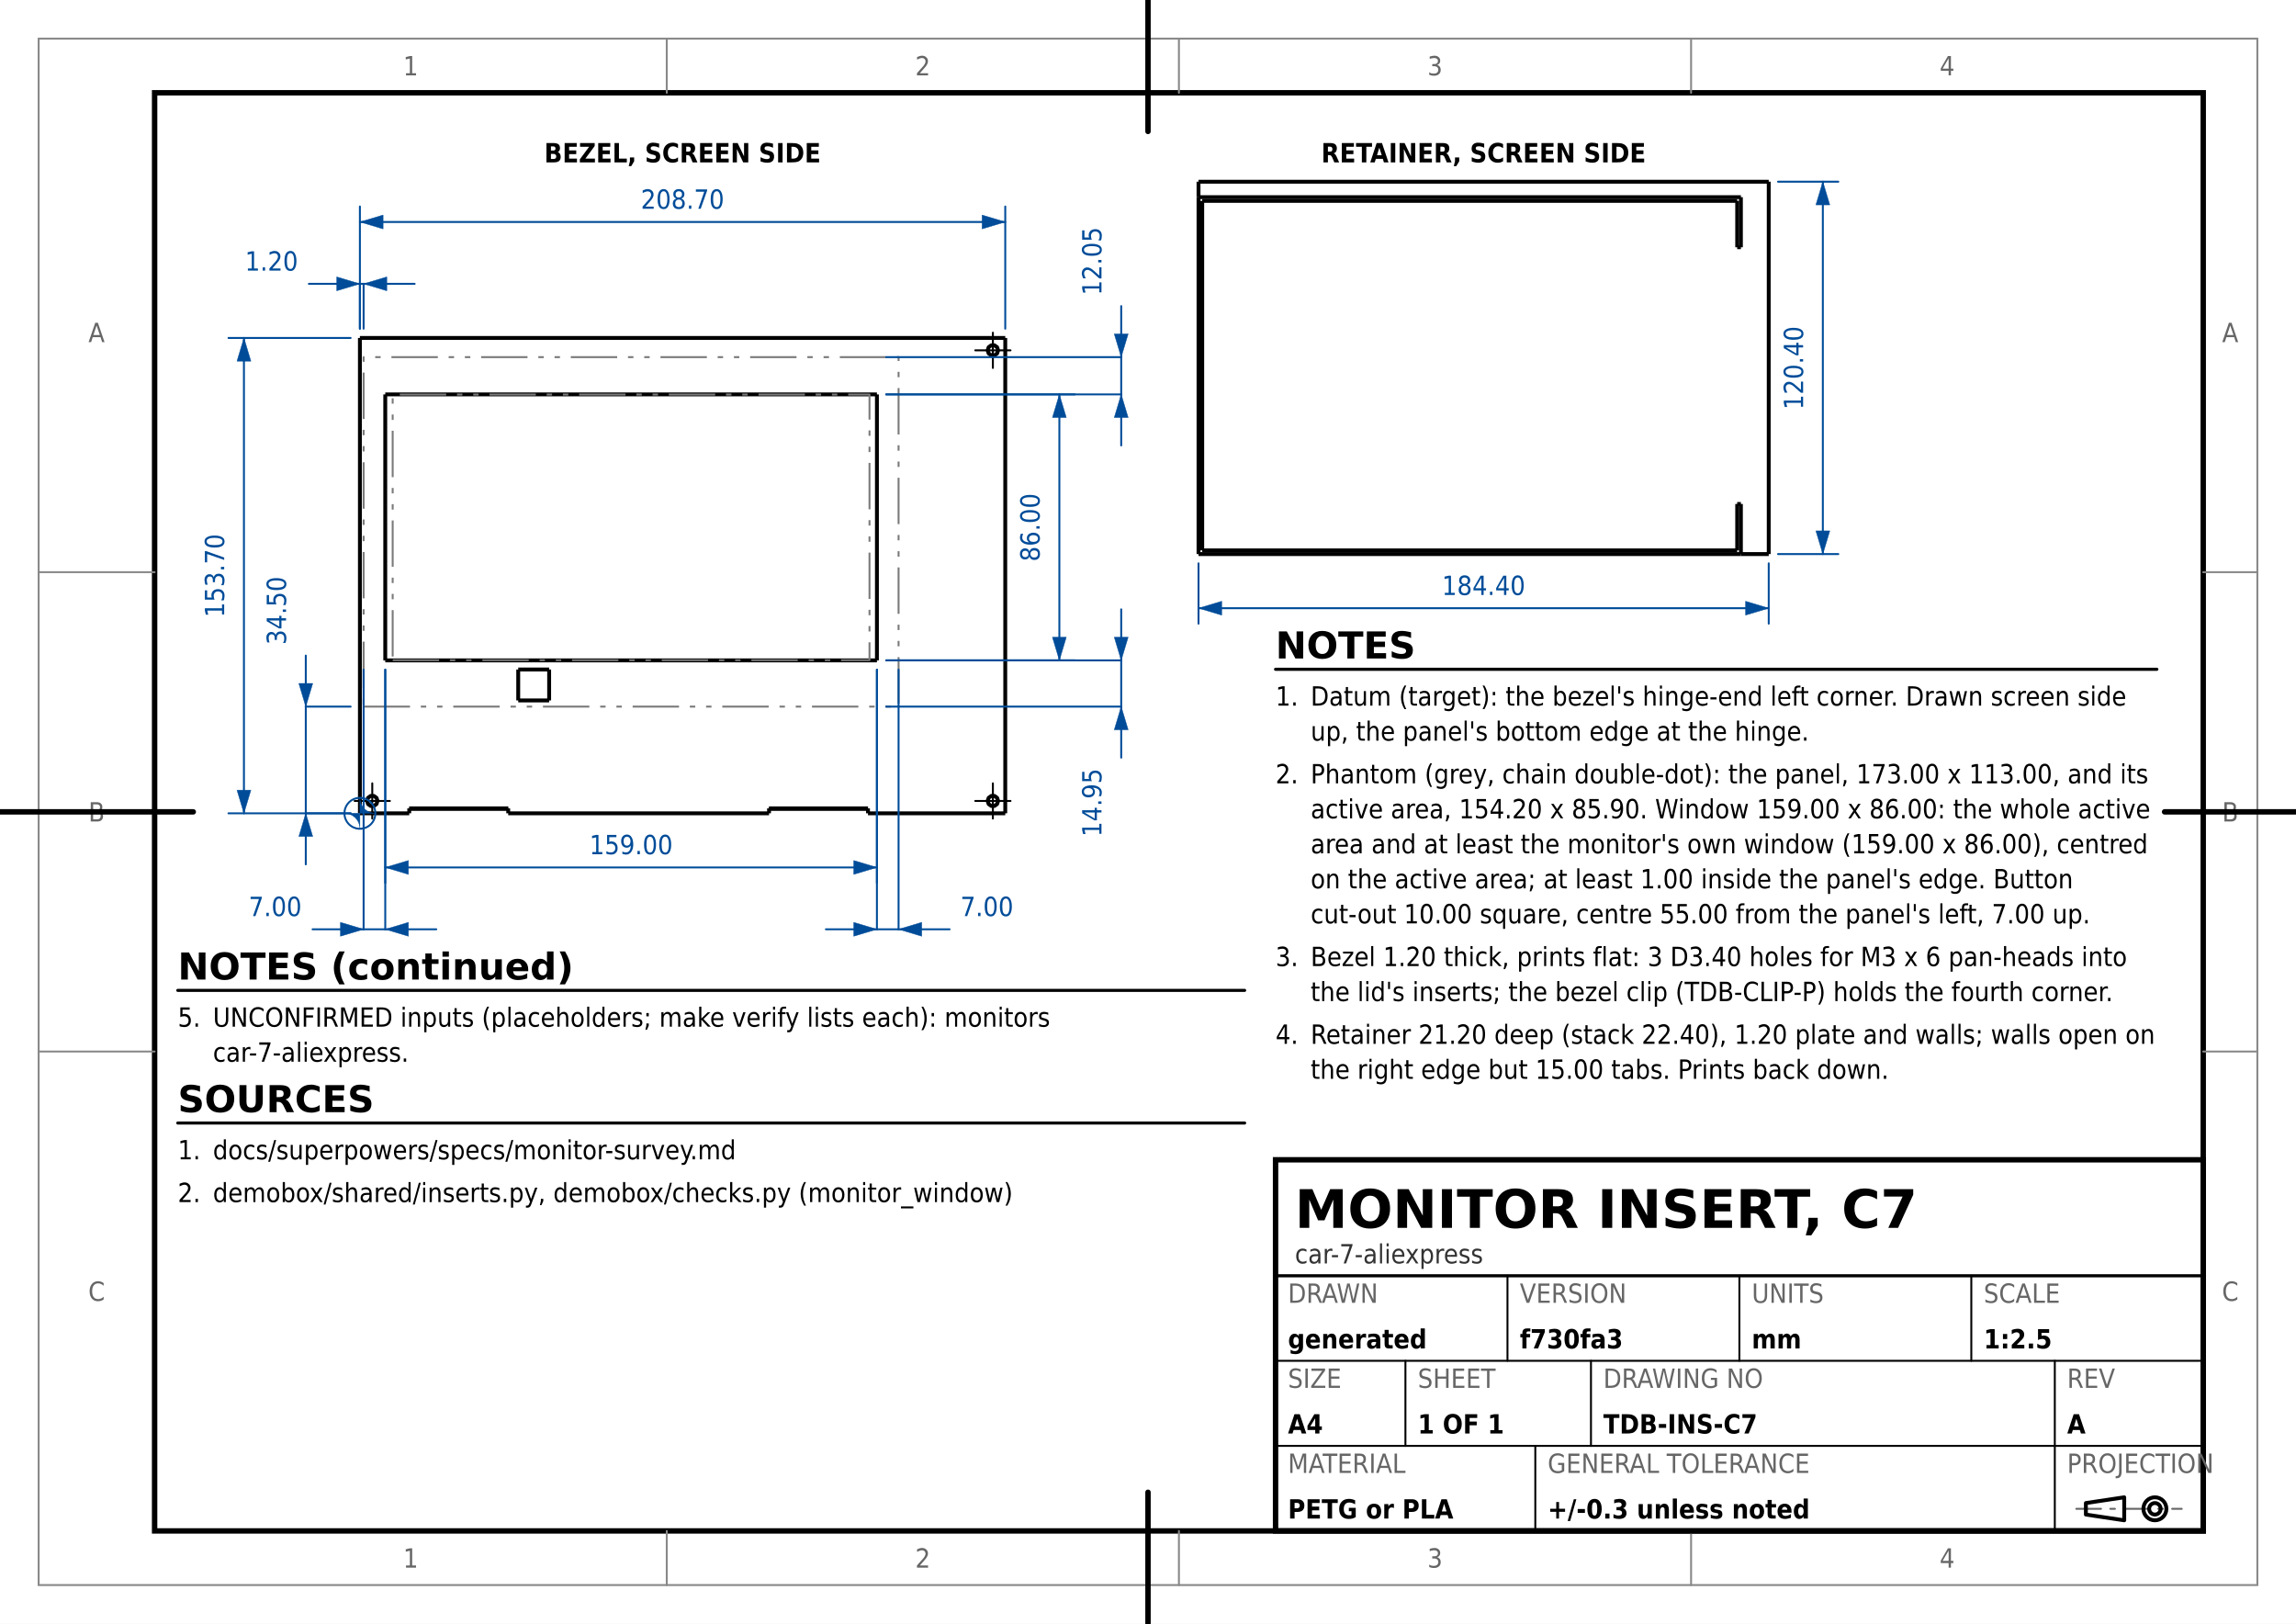
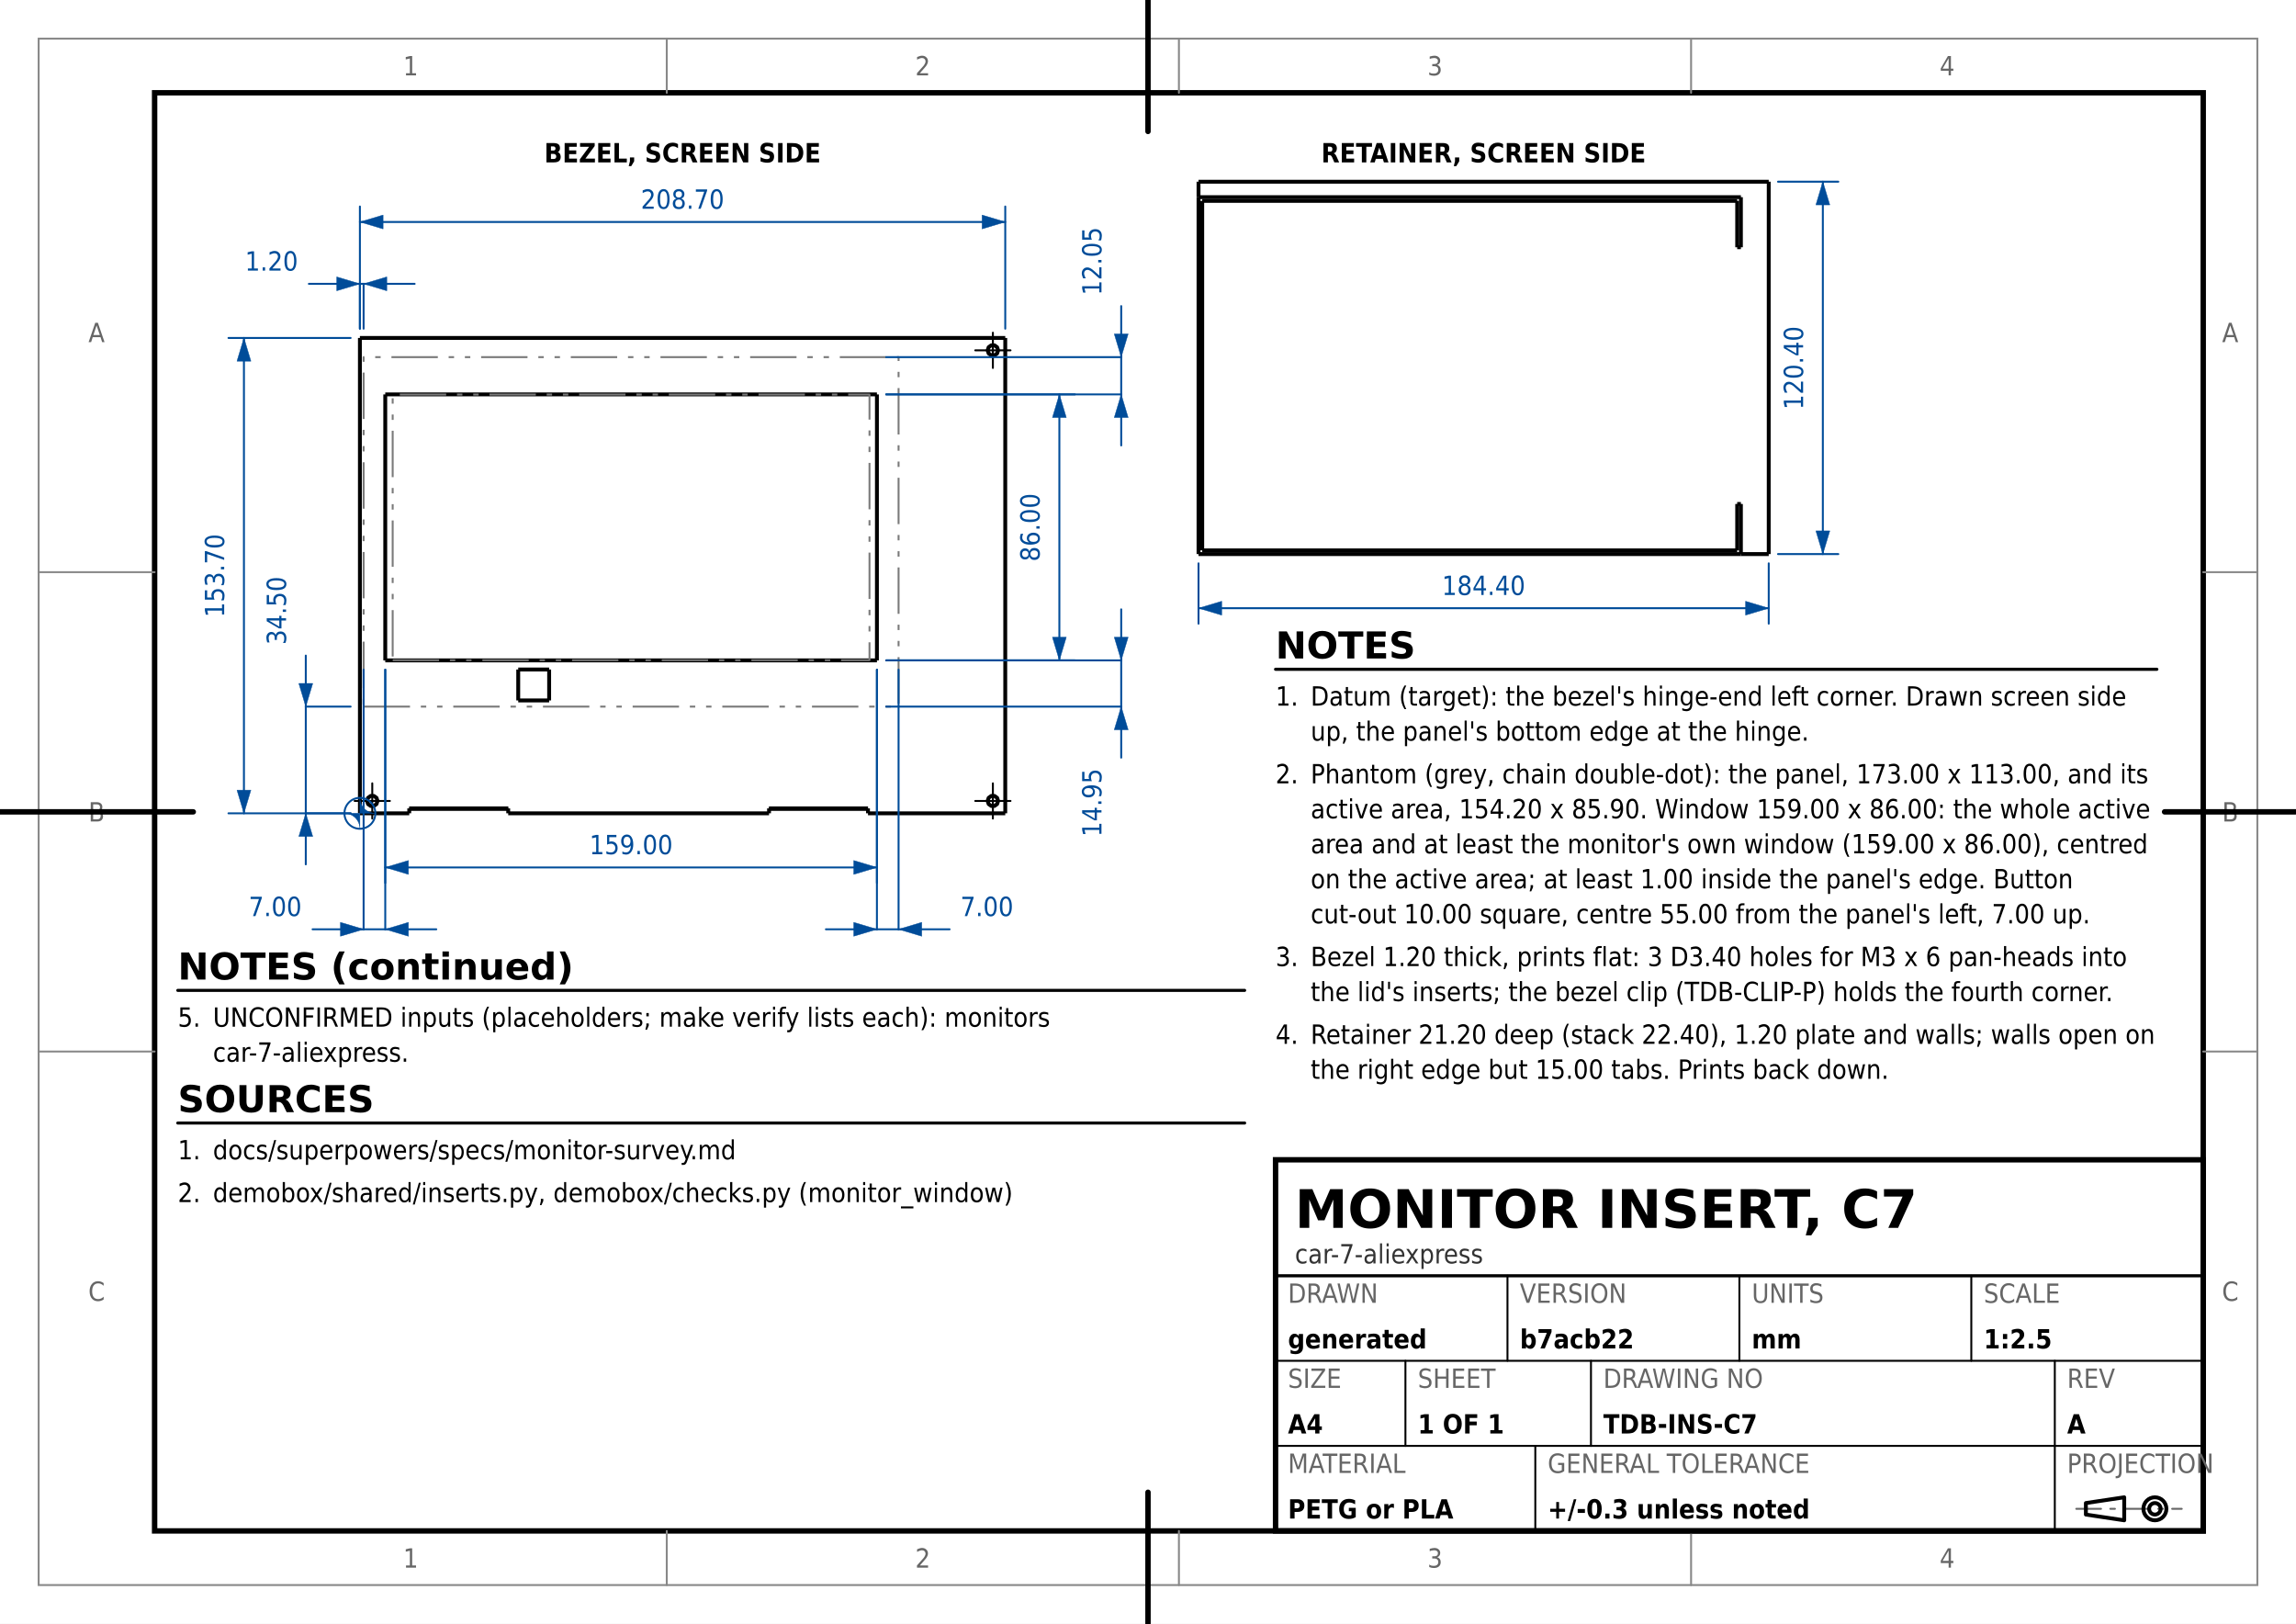
<svg xmlns="http://www.w3.org/2000/svg" version="1.1" width="297mm" height="210mm" viewBox="0 0 297 210">
  <rect width="100%" height="100%" fill="#ffffff" />
  <rect x="5" y="5" width="287" height="200" fill="none" stroke="#888888" stroke-width="0.25" />
  <rect x="20" y="12" width="265" height="186" fill="none" stroke="#000000" stroke-width="0.7" />
  <text x="53.125" y="202.75" font-family="DejaVu Sans Condensed, DejaVu Sans, Liberation Sans, sans-serif" font-size="3.429" fill="#666666" text-anchor="middle">1</text>
  <text x="53.125" y="9.75" font-family="DejaVu Sans Condensed, DejaVu Sans, Liberation Sans, sans-serif" font-size="3.429" fill="#666666" text-anchor="middle">1</text>
  <line x1="86.25" y1="205" x2="86.25" y2="198" stroke="#888888" stroke-width="0.25" stroke-linecap="round" />
  <line x1="86.25" y1="12" x2="86.25" y2="5" stroke="#888888" stroke-width="0.25" stroke-linecap="round" />
  <text x="119.375" y="202.75" font-family="DejaVu Sans Condensed, DejaVu Sans, Liberation Sans, sans-serif" font-size="3.429" fill="#666666" text-anchor="middle">2</text>
  <text x="119.375" y="9.75" font-family="DejaVu Sans Condensed, DejaVu Sans, Liberation Sans, sans-serif" font-size="3.429" fill="#666666" text-anchor="middle">2</text>
  <line x1="152.5" y1="205" x2="152.5" y2="198" stroke="#888888" stroke-width="0.25" stroke-linecap="round" />
  <line x1="152.5" y1="12" x2="152.5" y2="5" stroke="#888888" stroke-width="0.25" stroke-linecap="round" />
  <text x="185.625" y="202.75" font-family="DejaVu Sans Condensed, DejaVu Sans, Liberation Sans, sans-serif" font-size="3.429" fill="#666666" text-anchor="middle">3</text>
  <text x="185.625" y="9.75" font-family="DejaVu Sans Condensed, DejaVu Sans, Liberation Sans, sans-serif" font-size="3.429" fill="#666666" text-anchor="middle">3</text>
  <line x1="218.75" y1="205" x2="218.75" y2="198" stroke="#888888" stroke-width="0.25" stroke-linecap="round" />
  <line x1="218.75" y1="12" x2="218.75" y2="5" stroke="#888888" stroke-width="0.25" stroke-linecap="round" />
  <text x="251.875" y="202.75" font-family="DejaVu Sans Condensed, DejaVu Sans, Liberation Sans, sans-serif" font-size="3.429" fill="#666666" text-anchor="middle">4</text>
  <text x="251.875" y="9.75" font-family="DejaVu Sans Condensed, DejaVu Sans, Liberation Sans, sans-serif" font-size="3.429" fill="#666666" text-anchor="middle">4</text>
  <text x="12.5" y="168.25" font-family="DejaVu Sans Condensed, DejaVu Sans, Liberation Sans, sans-serif" font-size="3.429" fill="#666666" text-anchor="middle">C</text>
  <text x="288.5" y="168.25" font-family="DejaVu Sans Condensed, DejaVu Sans, Liberation Sans, sans-serif" font-size="3.429" fill="#666666" text-anchor="middle">C</text>
  <line x1="5" y1="136" x2="20" y2="136" stroke="#888888" stroke-width="0.25" stroke-linecap="round" />
  <line x1="285" y1="136" x2="292" y2="136" stroke="#888888" stroke-width="0.25" stroke-linecap="round" />
  <text x="12.5" y="106.25" font-family="DejaVu Sans Condensed, DejaVu Sans, Liberation Sans, sans-serif" font-size="3.429" fill="#666666" text-anchor="middle">B</text>
  <text x="288.5" y="106.25" font-family="DejaVu Sans Condensed, DejaVu Sans, Liberation Sans, sans-serif" font-size="3.429" fill="#666666" text-anchor="middle">B</text>
  <line x1="5" y1="74" x2="20" y2="74" stroke="#888888" stroke-width="0.25" stroke-linecap="round" />
  <line x1="285" y1="74" x2="292" y2="74" stroke="#888888" stroke-width="0.25" stroke-linecap="round" />
  <text x="12.5" y="44.25" font-family="DejaVu Sans Condensed, DejaVu Sans, Liberation Sans, sans-serif" font-size="3.429" fill="#666666" text-anchor="middle">A</text>
  <text x="288.5" y="44.25" font-family="DejaVu Sans Condensed, DejaVu Sans, Liberation Sans, sans-serif" font-size="3.429" fill="#666666" text-anchor="middle">A</text>
  <line x1="148.5" y1="210" x2="148.5" y2="193" stroke="#000000" stroke-width="0.7" stroke-linecap="round" />
  <line x1="148.5" y1="17" x2="148.5" y2="0" stroke="#000000" stroke-width="0.7" stroke-linecap="round" />
  <line x1="0" y1="105" x2="25" y2="105" stroke="#000000" stroke-width="0.7" stroke-linecap="round" />
  <line x1="280" y1="105" x2="297" y2="105" stroke="#000000" stroke-width="0.7" stroke-linecap="round" />
  <polyline points="46.555,43.709 46.555,105.189" fill="none" stroke="#000000" stroke-width="0.5" stroke-linejoin="round" />
  <polyline points="46.555,43.709 130.035,43.709" fill="none" stroke="#000000" stroke-width="0.5" stroke-linejoin="round" />
  <polyline points="52.939,104.615 65.739,104.615" fill="none" stroke="#000000" stroke-width="0.5" stroke-linejoin="round" />
  <polyline points="99.479,104.615 112.279,104.615" fill="none" stroke="#000000" stroke-width="0.5" stroke-linejoin="round" />
  <polyline points="46.555,105.189 52.939,105.189" fill="none" stroke="#000000" stroke-width="0.5" stroke-linejoin="round" />
  <polyline points="52.939,104.549 52.939,105.189" fill="none" stroke="#000000" stroke-width="0.5" stroke-linejoin="round" />
  <polyline points="52.939,104.549 65.739,104.549" fill="none" stroke="#000000" stroke-width="0.5" stroke-linejoin="round" />
  <polyline points="65.739,104.549 65.739,105.189" fill="none" stroke="#000000" stroke-width="0.5" stroke-linejoin="round" />
  <polyline points="65.739,105.189 99.479,105.189" fill="none" stroke="#000000" stroke-width="0.5" stroke-linejoin="round" />
  <polyline points="99.479,104.549 99.479,105.189" fill="none" stroke="#000000" stroke-width="0.5" stroke-linejoin="round" />
  <polyline points="99.479,104.549 112.279,104.549" fill="none" stroke="#000000" stroke-width="0.5" stroke-linejoin="round" />
  <polyline points="112.279,104.549 112.279,105.189" fill="none" stroke="#000000" stroke-width="0.5" stroke-linejoin="round" />
  <polyline points="112.279,105.189 130.035,105.189" fill="none" stroke="#000000" stroke-width="0.5" stroke-linejoin="round" />
  <polyline points="130.035,43.709 130.035,105.189" fill="none" stroke="#000000" stroke-width="0.5" stroke-linejoin="round" />
  <polyline points="113.435,51.009 49.835,51.009" fill="none" stroke="#000000" stroke-width="0.5" stroke-linejoin="round" />
  <polyline points="113.435,51.009 113.435,85.409" fill="none" stroke="#000000" stroke-width="0.5" stroke-linejoin="round" />
  <polyline points="49.835,51.009 49.835,85.409" fill="none" stroke="#000000" stroke-width="0.5" stroke-linejoin="round" />
  <polyline points="113.435,85.409 49.835,85.409" fill="none" stroke="#000000" stroke-width="0.5" stroke-linejoin="round" />
  <polyline points="129.115,45.309 128.985,44.91 128.645,44.663 128.225,44.663 127.885,44.91 127.755,45.309 127.885,45.709 128.225,45.956 128.645,45.956 128.985,45.709 129.115,45.309" fill="none" stroke="#000000" stroke-width="0.5" stroke-linejoin="round" />
  <polyline points="71.035,86.589 67.035,86.589" fill="none" stroke="#000000" stroke-width="0.5" stroke-linejoin="round" />
  <polyline points="71.035,86.589 71.035,90.589" fill="none" stroke="#000000" stroke-width="0.5" stroke-linejoin="round" />
  <polyline points="67.035,86.589 67.035,90.589" fill="none" stroke="#000000" stroke-width="0.5" stroke-linejoin="round" />
  <polyline points="71.035,90.589 67.035,90.589" fill="none" stroke="#000000" stroke-width="0.5" stroke-linejoin="round" />
  <polyline points="48.835,103.589 48.705,103.19 48.365,102.943 47.944,102.943 47.605,103.19 47.475,103.589 47.605,103.989 47.944,104.236 48.365,104.236 48.705,103.989 48.835,103.589" fill="none" stroke="#000000" stroke-width="0.5" stroke-linejoin="round" />
  <polyline points="129.115,103.589 128.985,103.19 128.645,102.943 128.225,102.943 127.885,103.19 127.755,103.589 127.885,103.989 128.225,104.236 128.645,104.236 128.985,103.989 129.115,103.589" fill="none" stroke="#000000" stroke-width="0.5" stroke-linejoin="round" />
  <polyline points="155.035,23.5 155.035,25.5" fill="none" stroke="#000000" stroke-width="0.5" stroke-linejoin="round" />
  <polyline points="155.035,25.5 155.035,71.66" fill="none" stroke="#000000" stroke-width="0.5" stroke-linejoin="round" />
  <polyline points="225.195,71.66 228.795,71.66" fill="none" stroke="#000000" stroke-width="0.5" stroke-linejoin="round" />
  <polyline points="155.035,71.66 225.195,71.66" fill="none" stroke="#000000" stroke-width="0.5" stroke-linejoin="round" />
  <polyline points="228.795,23.5 228.795,71.66" fill="none" stroke="#000000" stroke-width="0.5" stroke-linejoin="round" />
  <polyline points="225.195,65.18 225.195,71.66" fill="none" stroke="#000000" stroke-width="0.5" stroke-linejoin="round" />
  <polyline points="225.195,65.18 224.715,65.18" fill="none" stroke="#000000" stroke-width="0.5" stroke-linejoin="round" />
  <polyline points="224.715,65.18 224.715,71.18" fill="none" stroke="#000000" stroke-width="0.5" stroke-linejoin="round" />
  <polyline points="224.715,71.18 155.515,71.18" fill="none" stroke="#000000" stroke-width="0.5" stroke-linejoin="round" />
  <polyline points="155.515,25.98 155.515,71.18" fill="none" stroke="#000000" stroke-width="0.5" stroke-linejoin="round" />
  <polyline points="224.715,25.98 155.515,25.98" fill="none" stroke="#000000" stroke-width="0.5" stroke-linejoin="round" />
  <polyline points="224.715,25.98 224.715,31.98" fill="none" stroke="#000000" stroke-width="0.5" stroke-linejoin="round" />
  <polyline points="225.195,31.98 224.715,31.98" fill="none" stroke="#000000" stroke-width="0.5" stroke-linejoin="round" />
  <polyline points="225.195,25.5 225.195,31.98" fill="none" stroke="#000000" stroke-width="0.5" stroke-linejoin="round" />
  <polyline points="155.035,25.5 225.195,25.5" fill="none" stroke="#000000" stroke-width="0.5" stroke-linejoin="round" />
  <polyline points="155.035,23.5 228.795,23.5" fill="none" stroke="#000000" stroke-width="0.5" stroke-linejoin="round" />
  <polyline points="47.035,91.389 116.235,91.389 116.235,46.189 47.035,46.189 47.035,91.389" fill="none" stroke="#7a7a7a" stroke-width="0.25" stroke-linejoin="round" stroke-dasharray="6.0,1.4,0.7,1.4,0.7,1.4" />
  <polyline points="50.795,85.389 112.475,85.389 112.475,51.029 50.795,51.029 50.795,85.389" fill="none" stroke="#7a7a7a" stroke-width="0.25" stroke-linejoin="round" stroke-dasharray="6.0,1.4,0.7,1.4,0.7,1.4" />
  <line x1="45.875" y1="103.589" x2="50.435" y2="103.589" stroke="#000000" stroke-width="0.25" stroke-linecap="round" />
  <line x1="48.155" y1="105.869" x2="48.155" y2="101.309" stroke="#000000" stroke-width="0.25" stroke-linecap="round" />
  <line x1="126.155" y1="45.309" x2="130.715" y2="45.309" stroke="#000000" stroke-width="0.25" stroke-linecap="round" />
  <line x1="128.435" y1="47.589" x2="128.435" y2="43.029" stroke="#000000" stroke-width="0.25" stroke-linecap="round" />
  <line x1="126.155" y1="103.589" x2="130.715" y2="103.589" stroke="#000000" stroke-width="0.25" stroke-linecap="round" />
  <line x1="128.435" y1="105.869" x2="128.435" y2="101.309" stroke="#000000" stroke-width="0.25" stroke-linecap="round" />
  <circle cx="46.555" cy="105.189" r="2" fill="none" stroke="#004c99" stroke-width="0.25" />
  <path d="M 46.555 105.189 L 48.555 105.189 A 2.0 2.0 0 0 1 46.555 103.189 Z" fill="#004c99" stroke="#004c99" stroke-width="0.05" stroke-linejoin="round" stroke-linecap="round" />
  <path d="M 46.555 105.189 L 44.555 105.189 A 2.0 2.0 0 0 1 46.555 107.189 Z" fill="#004c99" stroke="#004c99" stroke-width="0.05" stroke-linejoin="round" stroke-linecap="round" />
  <line x1="49.835" y1="86.609" x2="49.835" y2="114.189" stroke="#004c99" stroke-width="0.25" stroke-linecap="round" />
  <line x1="113.435" y1="86.609" x2="113.435" y2="114.189" stroke="#004c99" stroke-width="0.25" stroke-linecap="round" />
  <line x1="49.835" y1="112.189" x2="113.435" y2="112.189" stroke="#004c99" stroke-width="0.25" stroke-linecap="round" />
  <polygon points="49.835,112.189 52.835,113.089 52.835,111.289" fill="#004c99" stroke="#004c99" stroke-width="0.05" stroke-linejoin="round" />
  <polygon points="113.435,112.189 110.435,111.289 110.435,113.089" fill="#004c99" stroke="#004c99" stroke-width="0.05" stroke-linejoin="round" />
  <text x="81.635" y="110.48" font-family="DejaVu Sans Condensed, DejaVu Sans, Liberation Sans, sans-serif" font-size="3.429" fill="#004c99" text-anchor="middle">159.00</text>
  <line x1="47.035" y1="86.609" x2="47.035" y2="120.189" stroke="#004c99" stroke-width="0.25" stroke-linecap="round" />
  <line x1="49.835" y1="86.609" x2="49.835" y2="120.189" stroke="#004c99" stroke-width="0.25" stroke-linecap="round" />
  <line x1="47.035" y1="120.189" x2="49.835" y2="120.189" stroke="#004c99" stroke-width="0.25" stroke-linecap="round" />
  <polygon points="47.035,120.189 44.035,119.289 44.035,121.089" fill="#004c99" stroke="#004c99" stroke-width="0.05" stroke-linejoin="round" />
  <polygon points="49.835,120.189 52.835,121.089 52.835,119.289" fill="#004c99" stroke="#004c99" stroke-width="0.05" stroke-linejoin="round" />
  <line x1="40.435" y1="120.189" x2="47.035" y2="120.189" stroke="#004c99" stroke-width="0.25" stroke-linecap="round" />
  <line x1="49.835" y1="120.189" x2="56.435" y2="120.189" stroke="#004c99" stroke-width="0.25" stroke-linecap="round" />
  <text x="39.035" y="118.48" font-family="DejaVu Sans Condensed, DejaVu Sans, Liberation Sans, sans-serif" font-size="3.429" fill="#004c99" text-anchor="end">7.00</text>
  <line x1="113.435" y1="86.609" x2="113.435" y2="120.189" stroke="#004c99" stroke-width="0.25" stroke-linecap="round" />
  <line x1="116.235" y1="86.609" x2="116.235" y2="120.189" stroke="#004c99" stroke-width="0.25" stroke-linecap="round" />
  <line x1="113.435" y1="120.189" x2="116.235" y2="120.189" stroke="#004c99" stroke-width="0.25" stroke-linecap="round" />
  <polygon points="113.435,120.189 110.435,119.289 110.435,121.089" fill="#004c99" stroke="#004c99" stroke-width="0.05" stroke-linejoin="round" />
  <polygon points="116.235,120.189 119.235,121.089 119.235,119.289" fill="#004c99" stroke="#004c99" stroke-width="0.05" stroke-linejoin="round" />
  <line x1="106.835" y1="120.189" x2="113.435" y2="120.189" stroke="#004c99" stroke-width="0.25" stroke-linecap="round" />
  <line x1="116.235" y1="120.189" x2="122.835" y2="120.189" stroke="#004c99" stroke-width="0.25" stroke-linecap="round" />
  <text x="124.235" y="118.48" font-family="DejaVu Sans Condensed, DejaVu Sans, Liberation Sans, sans-serif" font-size="3.429" fill="#004c99" text-anchor="start">7.00</text>
  <line x1="114.635" y1="85.409" x2="139.035" y2="85.409" stroke="#004c99" stroke-width="0.25" stroke-linecap="round" />
  <line x1="114.635" y1="51.009" x2="139.035" y2="51.009" stroke="#004c99" stroke-width="0.25" stroke-linecap="round" />
  <line x1="137.035" y1="85.409" x2="137.035" y2="51.009" stroke="#004c99" stroke-width="0.25" stroke-linecap="round" />
  <polygon points="137.035,85.409 137.935,82.409 136.135,82.409" fill="#004c99" stroke="#004c99" stroke-width="0.05" stroke-linejoin="round" />
  <polygon points="137.035,51.009 136.135,54.009 137.935,54.009" fill="#004c99" stroke="#004c99" stroke-width="0.05" stroke-linejoin="round" />
  <text x="134.48" y="68.209" font-family="DejaVu Sans Condensed, DejaVu Sans, Liberation Sans, sans-serif" font-size="3.429" fill="#004c99" text-anchor="middle" transform="rotate(-90 134.48 68.2093)">86.00</text>
  <line x1="114.635" y1="91.389" x2="145.035" y2="91.389" stroke="#004c99" stroke-width="0.25" stroke-linecap="round" />
  <line x1="114.635" y1="85.409" x2="145.035" y2="85.409" stroke="#004c99" stroke-width="0.25" stroke-linecap="round" />
  <line x1="145.035" y1="91.389" x2="145.035" y2="85.409" stroke="#004c99" stroke-width="0.25" stroke-linecap="round" />
  <polygon points="145.035,91.389 144.135,94.389 145.935,94.389" fill="#004c99" stroke="#004c99" stroke-width="0.05" stroke-linejoin="round" />
  <polygon points="145.035,85.409 145.935,82.409 144.135,82.409" fill="#004c99" stroke="#004c99" stroke-width="0.05" stroke-linejoin="round" />
  <line x1="145.035" y1="97.989" x2="145.035" y2="91.389" stroke="#004c99" stroke-width="0.25" stroke-linecap="round" />
  <line x1="145.035" y1="85.409" x2="145.035" y2="78.809" stroke="#004c99" stroke-width="0.25" stroke-linecap="round" />
  <text x="142.48" y="99.389" font-family="DejaVu Sans Condensed, DejaVu Sans, Liberation Sans, sans-serif" font-size="3.429" fill="#004c99" text-anchor="end" transform="rotate(-90 142.48 99.3893)">14.95</text>
  <line x1="114.635" y1="51.009" x2="145.035" y2="51.009" stroke="#004c99" stroke-width="0.25" stroke-linecap="round" />
  <line x1="114.635" y1="46.189" x2="145.035" y2="46.189" stroke="#004c99" stroke-width="0.25" stroke-linecap="round" />
  <line x1="145.035" y1="51.009" x2="145.035" y2="46.189" stroke="#004c99" stroke-width="0.25" stroke-linecap="round" />
  <polygon points="145.035,51.009 144.135,54.009 145.935,54.009" fill="#004c99" stroke="#004c99" stroke-width="0.05" stroke-linejoin="round" />
  <polygon points="145.035,46.189 145.935,43.189 144.135,43.189" fill="#004c99" stroke="#004c99" stroke-width="0.05" stroke-linejoin="round" />
  <line x1="145.035" y1="57.609" x2="145.035" y2="51.009" stroke="#004c99" stroke-width="0.25" stroke-linecap="round" />
  <line x1="145.035" y1="46.189" x2="145.035" y2="39.589" stroke="#004c99" stroke-width="0.25" stroke-linecap="round" />
  <text x="142.48" y="38.189" font-family="DejaVu Sans Condensed, DejaVu Sans, Liberation Sans, sans-serif" font-size="3.429" fill="#004c99" text-anchor="start" transform="rotate(-90 142.48 38.1893)">12.05</text>
  <line x1="45.355" y1="105.189" x2="39.555" y2="105.189" stroke="#004c99" stroke-width="0.25" stroke-linecap="round" />
  <line x1="45.355" y1="91.389" x2="39.555" y2="91.389" stroke="#004c99" stroke-width="0.25" stroke-linecap="round" />
  <line x1="39.555" y1="105.189" x2="39.555" y2="91.389" stroke="#004c99" stroke-width="0.25" stroke-linecap="round" />
  <polygon points="39.555,105.189 38.655,108.189 40.455,108.189" fill="#004c99" stroke="#004c99" stroke-width="0.05" stroke-linejoin="round" />
  <polygon points="39.555,91.389 40.455,88.389 38.655,88.389" fill="#004c99" stroke="#004c99" stroke-width="0.05" stroke-linejoin="round" />
  <line x1="39.555" y1="111.789" x2="39.555" y2="105.189" stroke="#004c99" stroke-width="0.25" stroke-linecap="round" />
  <line x1="39.555" y1="91.389" x2="39.555" y2="84.789" stroke="#004c99" stroke-width="0.25" stroke-linecap="round" />
  <text x="37" y="83.389" font-family="DejaVu Sans Condensed, DejaVu Sans, Liberation Sans, sans-serif" font-size="3.429" fill="#004c99" text-anchor="start" transform="rotate(-90 37 83.3893)">34.50</text>
  <line x1="46.555" y1="42.509" x2="46.555" y2="36.709" stroke="#004c99" stroke-width="0.25" stroke-linecap="round" />
  <line x1="47.035" y1="42.509" x2="47.035" y2="36.709" stroke="#004c99" stroke-width="0.25" stroke-linecap="round" />
  <line x1="46.555" y1="36.709" x2="47.035" y2="36.709" stroke="#004c99" stroke-width="0.25" stroke-linecap="round" />
  <polygon points="46.555,36.709 43.555,35.809 43.555,37.609" fill="#004c99" stroke="#004c99" stroke-width="0.05" stroke-linejoin="round" />
  <polygon points="47.035,36.709 50.035,37.609 50.035,35.809" fill="#004c99" stroke="#004c99" stroke-width="0.05" stroke-linejoin="round" />
  <line x1="39.955" y1="36.709" x2="46.555" y2="36.709" stroke="#004c99" stroke-width="0.25" stroke-linecap="round" />
  <line x1="47.035" y1="36.709" x2="53.635" y2="36.709" stroke="#004c99" stroke-width="0.25" stroke-linecap="round" />
  <text x="38.555" y="35" font-family="DejaVu Sans Condensed, DejaVu Sans, Liberation Sans, sans-serif" font-size="3.429" fill="#004c99" text-anchor="end">1.20</text>
  <line x1="46.555" y1="42.509" x2="46.555" y2="26.709" stroke="#004c99" stroke-width="0.25" stroke-linecap="round" />
  <line x1="130.035" y1="42.509" x2="130.035" y2="26.709" stroke="#004c99" stroke-width="0.25" stroke-linecap="round" />
  <line x1="46.555" y1="28.709" x2="130.035" y2="28.709" stroke="#004c99" stroke-width="0.25" stroke-linecap="round" />
  <polygon points="46.555,28.709 49.555,29.609 49.555,27.809" fill="#004c99" stroke="#004c99" stroke-width="0.05" stroke-linejoin="round" />
  <polygon points="130.035,28.709 127.035,27.809 127.035,29.609" fill="#004c99" stroke="#004c99" stroke-width="0.05" stroke-linejoin="round" />
  <text x="88.295" y="27" font-family="DejaVu Sans Condensed, DejaVu Sans, Liberation Sans, sans-serif" font-size="3.429" fill="#004c99" text-anchor="middle">208.70</text>
  <line x1="45.355" y1="105.189" x2="29.555" y2="105.189" stroke="#004c99" stroke-width="0.25" stroke-linecap="round" />
  <line x1="45.355" y1="43.709" x2="29.555" y2="43.709" stroke="#004c99" stroke-width="0.25" stroke-linecap="round" />
  <line x1="31.555" y1="105.189" x2="31.555" y2="43.709" stroke="#004c99" stroke-width="0.25" stroke-linecap="round" />
  <polygon points="31.555,105.189 32.455,102.189 30.655,102.189" fill="#004c99" stroke="#004c99" stroke-width="0.05" stroke-linejoin="round" />
  <polygon points="31.555,43.709 30.655,46.709 32.455,46.709" fill="#004c99" stroke="#004c99" stroke-width="0.05" stroke-linejoin="round" />
  <text x="29" y="74.449" font-family="DejaVu Sans Condensed, DejaVu Sans, Liberation Sans, sans-serif" font-size="3.429" fill="#004c99" text-anchor="middle" transform="rotate(-90 29 74.4493)">153.70</text>
  <text x="88.295" y="21" font-family="DejaVu Sans Condensed, DejaVu Sans, Liberation Sans, sans-serif" font-size="3.429" fill="#000000" text-anchor="middle" font-weight="bold">BEZEL, SCREEN SIDE</text>
  <line x1="155.035" y1="72.86" x2="155.035" y2="80.66" stroke="#004c99" stroke-width="0.25" stroke-linecap="round" />
  <line x1="228.795" y1="72.86" x2="228.795" y2="80.66" stroke="#004c99" stroke-width="0.25" stroke-linecap="round" />
  <line x1="155.035" y1="78.66" x2="228.795" y2="78.66" stroke="#004c99" stroke-width="0.25" stroke-linecap="round" />
  <polygon points="155.035,78.66 158.035,79.56 158.035,77.76" fill="#004c99" stroke="#004c99" stroke-width="0.05" stroke-linejoin="round" />
  <polygon points="228.795,78.66 225.795,77.76 225.795,79.56" fill="#004c99" stroke="#004c99" stroke-width="0.05" stroke-linejoin="round" />
  <text x="191.915" y="76.951" font-family="DejaVu Sans Condensed, DejaVu Sans, Liberation Sans, sans-serif" font-size="3.429" fill="#004c99" text-anchor="middle">184.40</text>
  <line x1="229.995" y1="71.66" x2="237.795" y2="71.66" stroke="#004c99" stroke-width="0.25" stroke-linecap="round" />
  <line x1="229.995" y1="23.5" x2="237.795" y2="23.5" stroke="#004c99" stroke-width="0.25" stroke-linecap="round" />
  <line x1="235.795" y1="71.66" x2="235.795" y2="23.5" stroke="#004c99" stroke-width="0.25" stroke-linecap="round" />
  <polygon points="235.795,71.66 236.695,68.66 234.895,68.66" fill="#004c99" stroke="#004c99" stroke-width="0.05" stroke-linejoin="round" />
  <polygon points="235.795,23.5 234.895,26.5 236.695,26.5" fill="#004c99" stroke="#004c99" stroke-width="0.05" stroke-linejoin="round" />
  <text x="233.24" y="47.58" font-family="DejaVu Sans Condensed, DejaVu Sans, Liberation Sans, sans-serif" font-size="3.429" fill="#004c99" text-anchor="middle" transform="rotate(-90 233.24 47.58)">120.40</text>
  <text x="191.915" y="21" font-family="DejaVu Sans Condensed, DejaVu Sans, Liberation Sans, sans-serif" font-size="3.429" fill="#000000" text-anchor="middle" font-weight="bold">RETAINER, SCREEN SIDE</text>
  <text x="165" y="85.16" font-family="DejaVu Sans, Liberation Sans, sans-serif" font-size="4.801" fill="#000000" text-anchor="start" font-weight="bold">NOTES</text>
  <line x1="165" y1="86.56" x2="279" y2="86.56" stroke="#000000" stroke-width="0.4" stroke-linecap="round" />
  <text x="165" y="91.26" font-family="DejaVu Sans Condensed, DejaVu Sans, Liberation Sans, sans-serif" font-size="3.429" fill="#000000" text-anchor="start">1.</text>
  <text x="169.542" y="91.26" font-family="DejaVu Sans Condensed, DejaVu Sans, Liberation Sans, sans-serif" font-size="3.429" fill="#000000" text-anchor="start">Datum (target): the bezel's hinge-end left corner. Drawn screen side</text>
  <text x="169.542" y="95.787" font-family="DejaVu Sans Condensed, DejaVu Sans, Liberation Sans, sans-serif" font-size="3.429" fill="#000000" text-anchor="start">up, the panel's bottom edge at the hinge.</text>
  <text x="165" y="101.314" font-family="DejaVu Sans Condensed, DejaVu Sans, Liberation Sans, sans-serif" font-size="3.429" fill="#000000" text-anchor="start">2.</text>
  <text x="169.542" y="101.314" font-family="DejaVu Sans Condensed, DejaVu Sans, Liberation Sans, sans-serif" font-size="3.429" fill="#000000" text-anchor="start">Phantom (grey, chain double-dot): the panel, 173.00 x 113.00, and its</text>
  <text x="169.542" y="105.84" font-family="DejaVu Sans Condensed, DejaVu Sans, Liberation Sans, sans-serif" font-size="3.429" fill="#000000" text-anchor="start">active area, 154.20 x 85.90. Window 159.00 x 86.00: the whole active</text>
  <text x="169.542" y="110.367" font-family="DejaVu Sans Condensed, DejaVu Sans, Liberation Sans, sans-serif" font-size="3.429" fill="#000000" text-anchor="start">area and at least the monitor's own window (159.00 x 86.00), centred</text>
  <text x="169.542" y="114.894" font-family="DejaVu Sans Condensed, DejaVu Sans, Liberation Sans, sans-serif" font-size="3.429" fill="#000000" text-anchor="start">on the active area; at least 1.00 inside the panel's edge. Button</text>
  <text x="169.542" y="119.421" font-family="DejaVu Sans Condensed, DejaVu Sans, Liberation Sans, sans-serif" font-size="3.429" fill="#000000" text-anchor="start">cut-out 10.00 square, centre 55.00 from the panel's left, 7.00 up.</text>
  <text x="165" y="124.947" font-family="DejaVu Sans Condensed, DejaVu Sans, Liberation Sans, sans-serif" font-size="3.429" fill="#000000" text-anchor="start">3.</text>
  <text x="169.542" y="124.947" font-family="DejaVu Sans Condensed, DejaVu Sans, Liberation Sans, sans-serif" font-size="3.429" fill="#000000" text-anchor="start">Bezel 1.20 thick, prints flat: 3 D3.40 holes for M3 x 6 pan-heads into</text>
  <text x="169.542" y="129.474" font-family="DejaVu Sans Condensed, DejaVu Sans, Liberation Sans, sans-serif" font-size="3.429" fill="#000000" text-anchor="start">the lid's inserts; the bezel clip (TDB-CLIP-P) holds the fourth corner.</text>
  <text x="165" y="135.001" font-family="DejaVu Sans Condensed, DejaVu Sans, Liberation Sans, sans-serif" font-size="3.429" fill="#000000" text-anchor="start">4.</text>
  <text x="169.542" y="135.001" font-family="DejaVu Sans Condensed, DejaVu Sans, Liberation Sans, sans-serif" font-size="3.429" fill="#000000" text-anchor="start">Retainer 21.20 deep (stack 22.40), 1.20 plate and walls; walls open on</text>
  <text x="169.542" y="139.528" font-family="DejaVu Sans Condensed, DejaVu Sans, Liberation Sans, sans-serif" font-size="3.429" fill="#000000" text-anchor="start">the right edge but 15.00 tabs. Prints back down.</text>
  <text x="23" y="126.689" font-family="DejaVu Sans, Liberation Sans, sans-serif" font-size="4.801" fill="#000000" text-anchor="start" font-weight="bold">NOTES (continued)</text>
  <line x1="23" y1="128.089" x2="161" y2="128.089" stroke="#000000" stroke-width="0.4" stroke-linecap="round" />
  <text x="23" y="132.789" font-family="DejaVu Sans Condensed, DejaVu Sans, Liberation Sans, sans-serif" font-size="3.429" fill="#000000" text-anchor="start">5.</text>
  <text x="27.542" y="132.789" font-family="DejaVu Sans Condensed, DejaVu Sans, Liberation Sans, sans-serif" font-size="3.429" fill="#000000" text-anchor="start">UNCONFIRMED inputs (placeholders; make verify lists each): monitors</text>
  <text x="27.542" y="137.316" font-family="DejaVu Sans Condensed, DejaVu Sans, Liberation Sans, sans-serif" font-size="3.429" fill="#000000" text-anchor="start">car-7-aliexpress.</text>
  <text x="23" y="143.843" font-family="DejaVu Sans, Liberation Sans, sans-serif" font-size="4.801" fill="#000000" text-anchor="start" font-weight="bold">SOURCES</text>
  <line x1="23" y1="145.243" x2="161" y2="145.243" stroke="#000000" stroke-width="0.4" stroke-linecap="round" />
  <text x="23" y="149.943" font-family="DejaVu Sans Condensed, DejaVu Sans, Liberation Sans, sans-serif" font-size="3.429" fill="#000000" text-anchor="start">1.</text>
  <text x="27.542" y="149.943" font-family="DejaVu Sans Condensed, DejaVu Sans, Liberation Sans, sans-serif" font-size="3.429" fill="#000000" text-anchor="start">docs/superpowers/specs/monitor-survey.md</text>
  <text x="23" y="155.47" font-family="DejaVu Sans Condensed, DejaVu Sans, Liberation Sans, sans-serif" font-size="3.429" fill="#000000" text-anchor="start">2.</text>
  <text x="27.542" y="155.47" font-family="DejaVu Sans Condensed, DejaVu Sans, Liberation Sans, sans-serif" font-size="3.429" fill="#000000" text-anchor="start">demobox/shared/inserts.py, demobox/checks.py (monitor_window)</text>
  <rect x="165" y="150" width="120" height="48" fill="none" stroke="#000000" stroke-width="0.7" />
  <line x1="165" y1="165" x2="285" y2="165" stroke="#000000" stroke-width="0.4" stroke-linecap="round" />
  <text x="167.5" y="158.8" font-family="DejaVu Sans, Liberation Sans, sans-serif" font-size="6.859" fill="#000000" text-anchor="start" font-weight="bold">MONITOR INSERT, C7</text>
  <text x="167.5" y="163.4" font-family="DejaVu Sans Condensed, DejaVu Sans, Liberation Sans, sans-serif" font-size="3.429" fill="#333333" text-anchor="start">car-7-aliexpress</text>
  <text x="166.6" y="168.5" font-family="DejaVu Sans Condensed, DejaVu Sans, Liberation Sans, sans-serif" font-size="3.429" fill="#666666" text-anchor="start">DRAWN</text>
  <text x="166.6" y="174.4" font-family="DejaVu Sans Condensed, DejaVu Sans, Liberation Sans, sans-serif" font-size="3.429" fill="#000000" text-anchor="start" font-weight="bold">generated</text>
  <line x1="195" y1="176" x2="195" y2="165" stroke="#000000" stroke-width="0.25" stroke-linecap="round" />
  <text x="196.6" y="168.5" font-family="DejaVu Sans Condensed, DejaVu Sans, Liberation Sans, sans-serif" font-size="3.429" fill="#666666" text-anchor="start">VERSION</text>
-   <text x="196.6" y="174.4" font-family="DejaVu Sans Condensed, DejaVu Sans, Liberation Sans, sans-serif" font-size="3.429" fill="#000000" text-anchor="start" font-weight="bold">f730fa3</text>
+   <text x="196.6" y="174.4" font-family="DejaVu Sans Condensed, DejaVu Sans, Liberation Sans, sans-serif" font-size="3.429" fill="#000000" text-anchor="start" font-weight="bold">b7acb22</text>
  <line x1="225" y1="176" x2="225" y2="165" stroke="#000000" stroke-width="0.25" stroke-linecap="round" />
  <text x="226.6" y="168.5" font-family="DejaVu Sans Condensed, DejaVu Sans, Liberation Sans, sans-serif" font-size="3.429" fill="#666666" text-anchor="start">UNITS</text>
  <text x="226.6" y="174.4" font-family="DejaVu Sans Condensed, DejaVu Sans, Liberation Sans, sans-serif" font-size="3.429" fill="#000000" text-anchor="start" font-weight="bold">mm</text>
  <line x1="255" y1="176" x2="255" y2="165" stroke="#000000" stroke-width="0.25" stroke-linecap="round" />
  <text x="256.6" y="168.5" font-family="DejaVu Sans Condensed, DejaVu Sans, Liberation Sans, sans-serif" font-size="3.429" fill="#666666" text-anchor="start">SCALE</text>
  <text x="256.6" y="174.4" font-family="DejaVu Sans Condensed, DejaVu Sans, Liberation Sans, sans-serif" font-size="3.429" fill="#000000" text-anchor="start" font-weight="bold">1:2.5</text>
  <line x1="165" y1="176" x2="285" y2="176" stroke="#000000" stroke-width="0.25" stroke-linecap="round" />
  <text x="166.6" y="179.5" font-family="DejaVu Sans Condensed, DejaVu Sans, Liberation Sans, sans-serif" font-size="3.429" fill="#666666" text-anchor="start">SIZE</text>
  <text x="166.6" y="185.4" font-family="DejaVu Sans Condensed, DejaVu Sans, Liberation Sans, sans-serif" font-size="3.429" fill="#000000" text-anchor="start" font-weight="bold">A4</text>
  <line x1="181.8" y1="187" x2="181.8" y2="176" stroke="#000000" stroke-width="0.25" stroke-linecap="round" />
  <text x="183.4" y="179.5" font-family="DejaVu Sans Condensed, DejaVu Sans, Liberation Sans, sans-serif" font-size="3.429" fill="#666666" text-anchor="start">SHEET</text>
  <text x="183.4" y="185.4" font-family="DejaVu Sans Condensed, DejaVu Sans, Liberation Sans, sans-serif" font-size="3.429" fill="#000000" text-anchor="start" font-weight="bold">1 OF 1</text>
  <line x1="205.8" y1="187" x2="205.8" y2="176" stroke="#000000" stroke-width="0.25" stroke-linecap="round" />
  <text x="207.4" y="179.5" font-family="DejaVu Sans Condensed, DejaVu Sans, Liberation Sans, sans-serif" font-size="3.429" fill="#666666" text-anchor="start">DRAWING NO</text>
  <text x="207.4" y="185.4" font-family="DejaVu Sans Condensed, DejaVu Sans, Liberation Sans, sans-serif" font-size="3.429" fill="#000000" text-anchor="start" font-weight="bold">TDB-INS-C7</text>
  <line x1="265.8" y1="187" x2="265.8" y2="176" stroke="#000000" stroke-width="0.25" stroke-linecap="round" />
  <text x="267.4" y="179.5" font-family="DejaVu Sans Condensed, DejaVu Sans, Liberation Sans, sans-serif" font-size="3.429" fill="#666666" text-anchor="start">REV</text>
  <text x="267.4" y="185.4" font-family="DejaVu Sans Condensed, DejaVu Sans, Liberation Sans, sans-serif" font-size="3.429" fill="#000000" text-anchor="start" font-weight="bold">A</text>
  <line x1="165" y1="187" x2="285" y2="187" stroke="#000000" stroke-width="0.25" stroke-linecap="round" />
  <text x="166.6" y="190.5" font-family="DejaVu Sans Condensed, DejaVu Sans, Liberation Sans, sans-serif" font-size="3.429" fill="#666666" text-anchor="start">MATERIAL</text>
  <text x="166.6" y="196.4" font-family="DejaVu Sans Condensed, DejaVu Sans, Liberation Sans, sans-serif" font-size="3.429" fill="#000000" text-anchor="start" font-weight="bold">PETG or PLA</text>
  <line x1="198.6" y1="198" x2="198.6" y2="187" stroke="#000000" stroke-width="0.25" stroke-linecap="round" />
  <text x="200.2" y="190.5" font-family="DejaVu Sans Condensed, DejaVu Sans, Liberation Sans, sans-serif" font-size="3.429" fill="#666666" text-anchor="start">GENERAL TOLERANCE</text>
  <text x="200.2" y="196.4" font-family="DejaVu Sans Condensed, DejaVu Sans, Liberation Sans, sans-serif" font-size="3.429" fill="#000000" text-anchor="start" font-weight="bold">+/-0.3 unless noted</text>
  <line x1="265.8" y1="198" x2="265.8" y2="187" stroke="#000000" stroke-width="0.25" stroke-linecap="round" />
  <text x="267.4" y="190.5" font-family="DejaVu Sans Condensed, DejaVu Sans, Liberation Sans, sans-serif" font-size="3.429" fill="#666666" text-anchor="start">PROJECTION</text>
  <line x1="268.58" y1="195.14" x2="282.22" y2="195.14" stroke="#666666" stroke-width="0.25" stroke-linecap="round" stroke-dasharray="3.2,1.2,0.6,1.2" />
  <polygon points="269.82,194.396 274.78,193.652 274.78,196.628 269.82,195.884" fill="none" stroke="#000000" stroke-width="0.5" stroke-linejoin="round" />
  <circle cx="278.748" cy="195.14" r="1.488" fill="none" stroke="#000000" stroke-width="0.5" />
  <circle cx="278.748" cy="195.14" r="0.744" fill="none" stroke="#000000" stroke-width="0.5" />
</svg>
